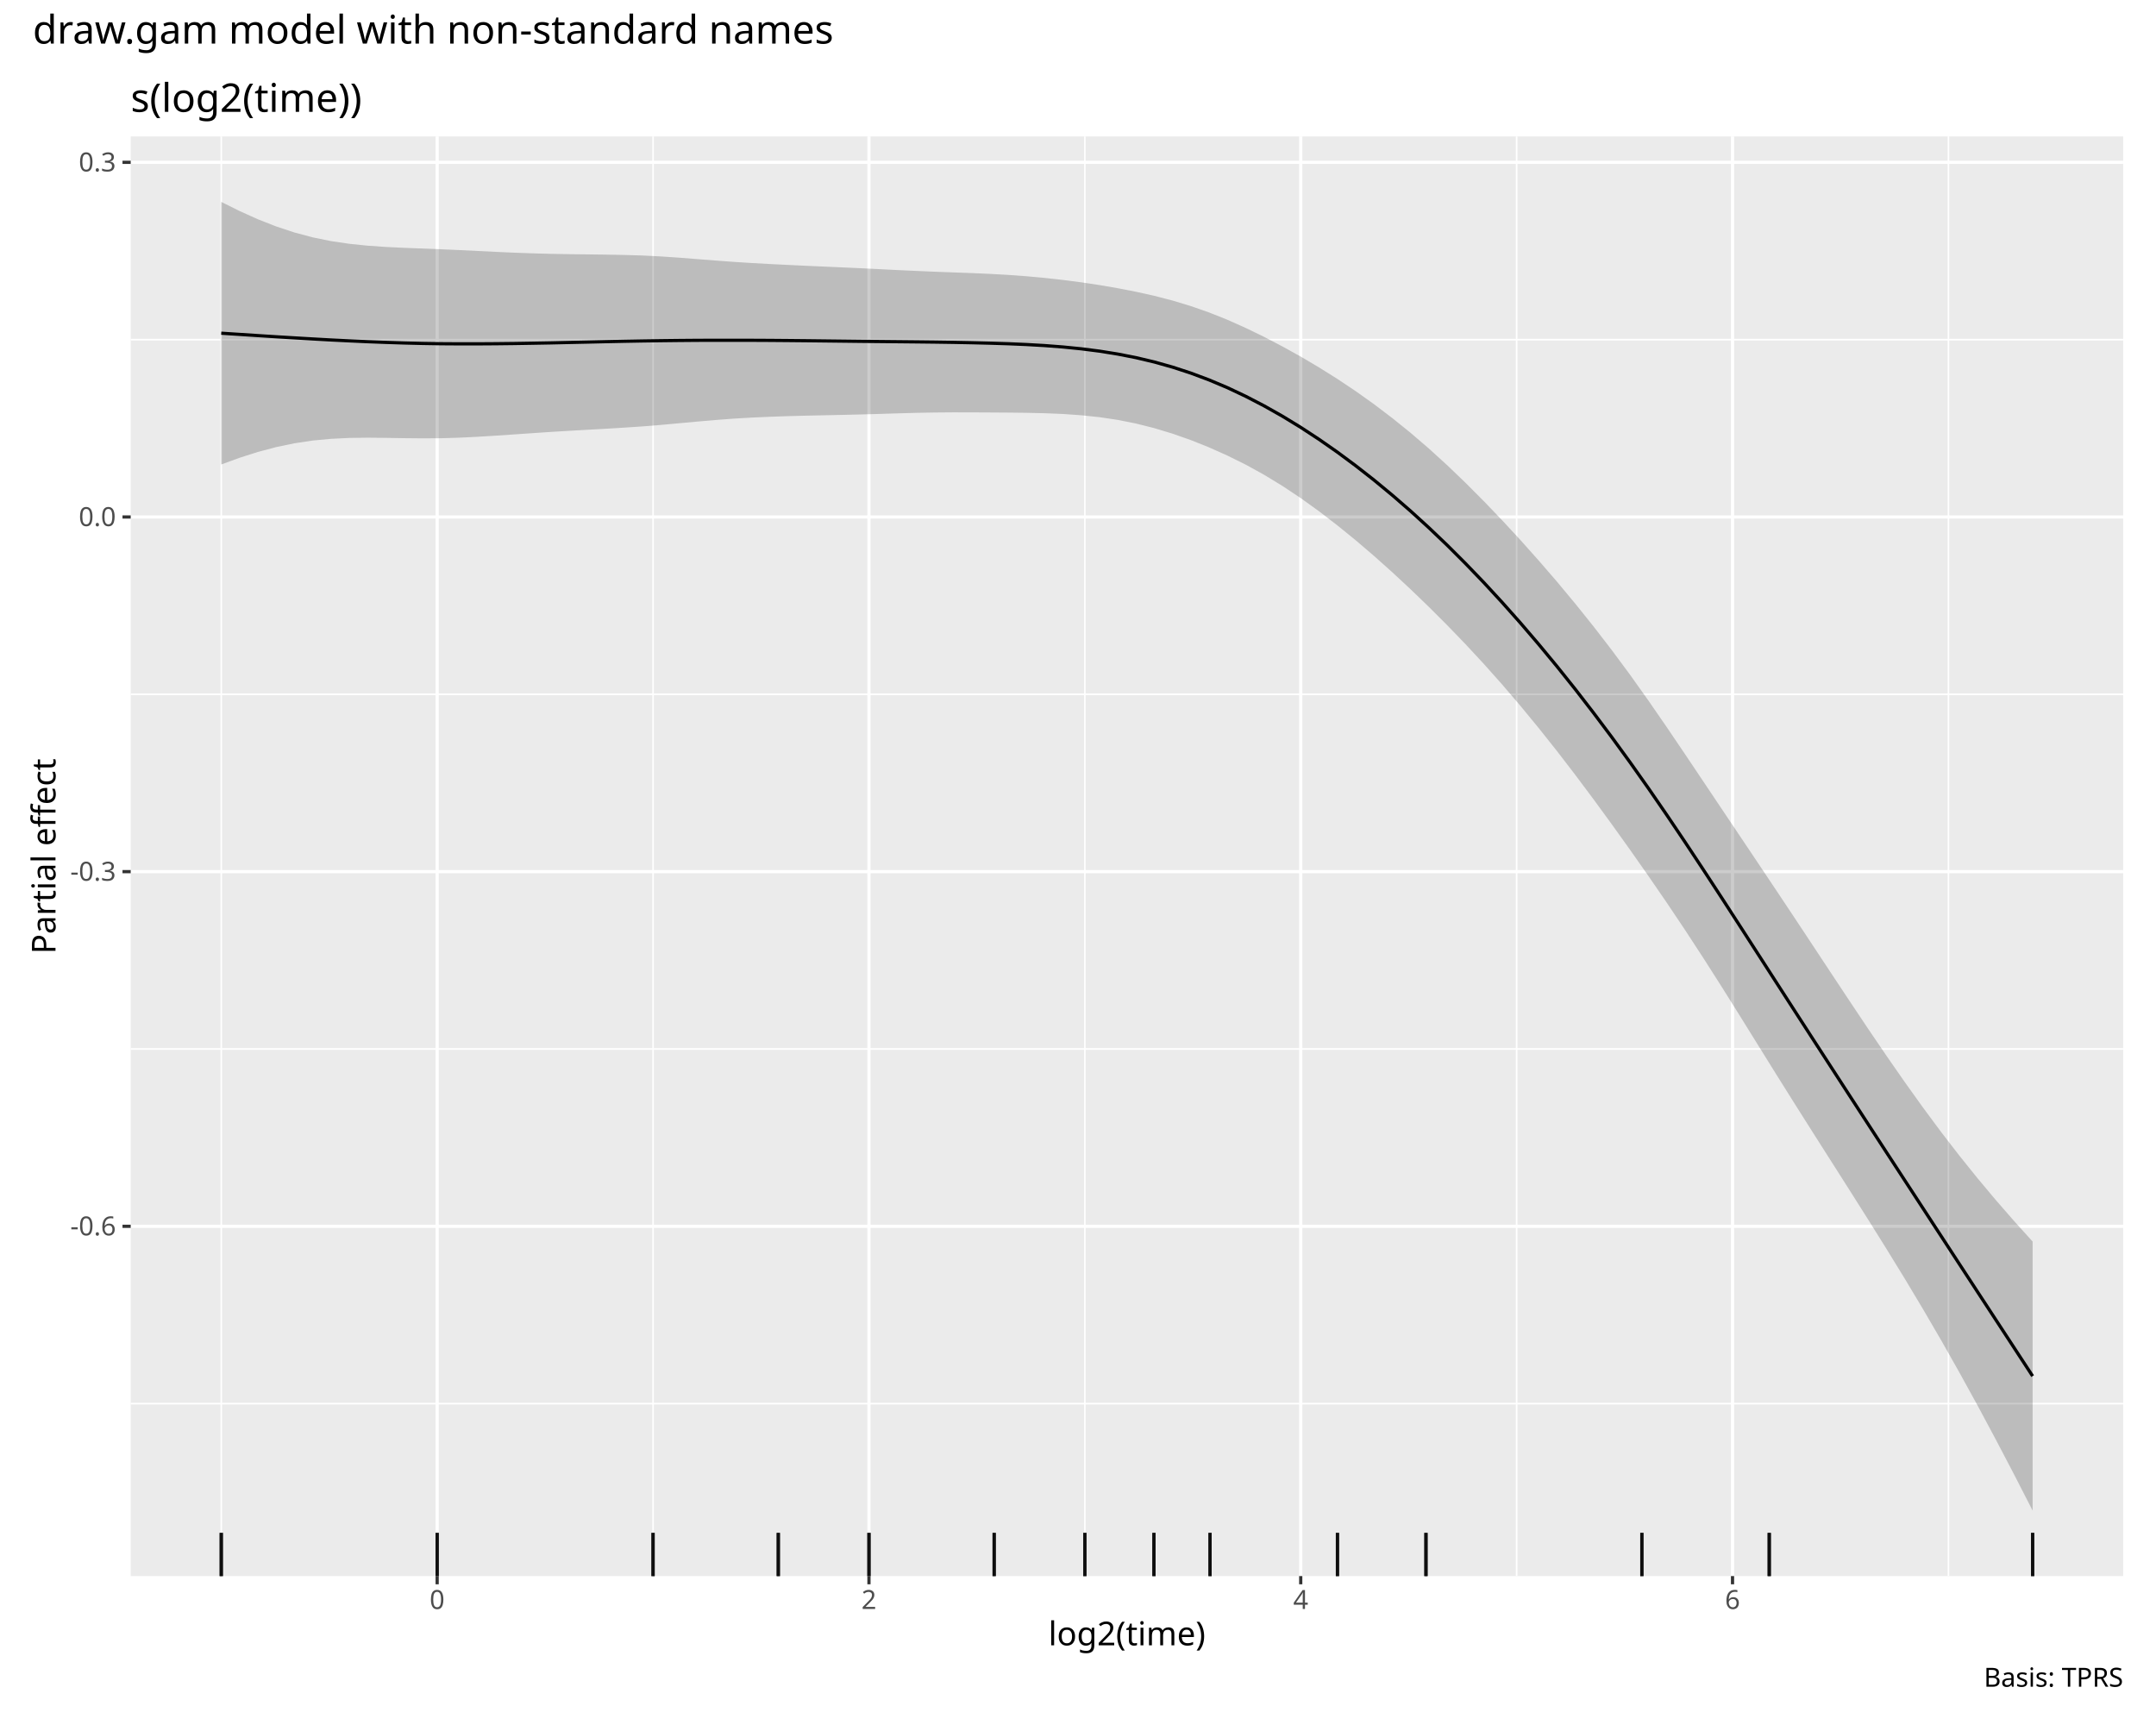
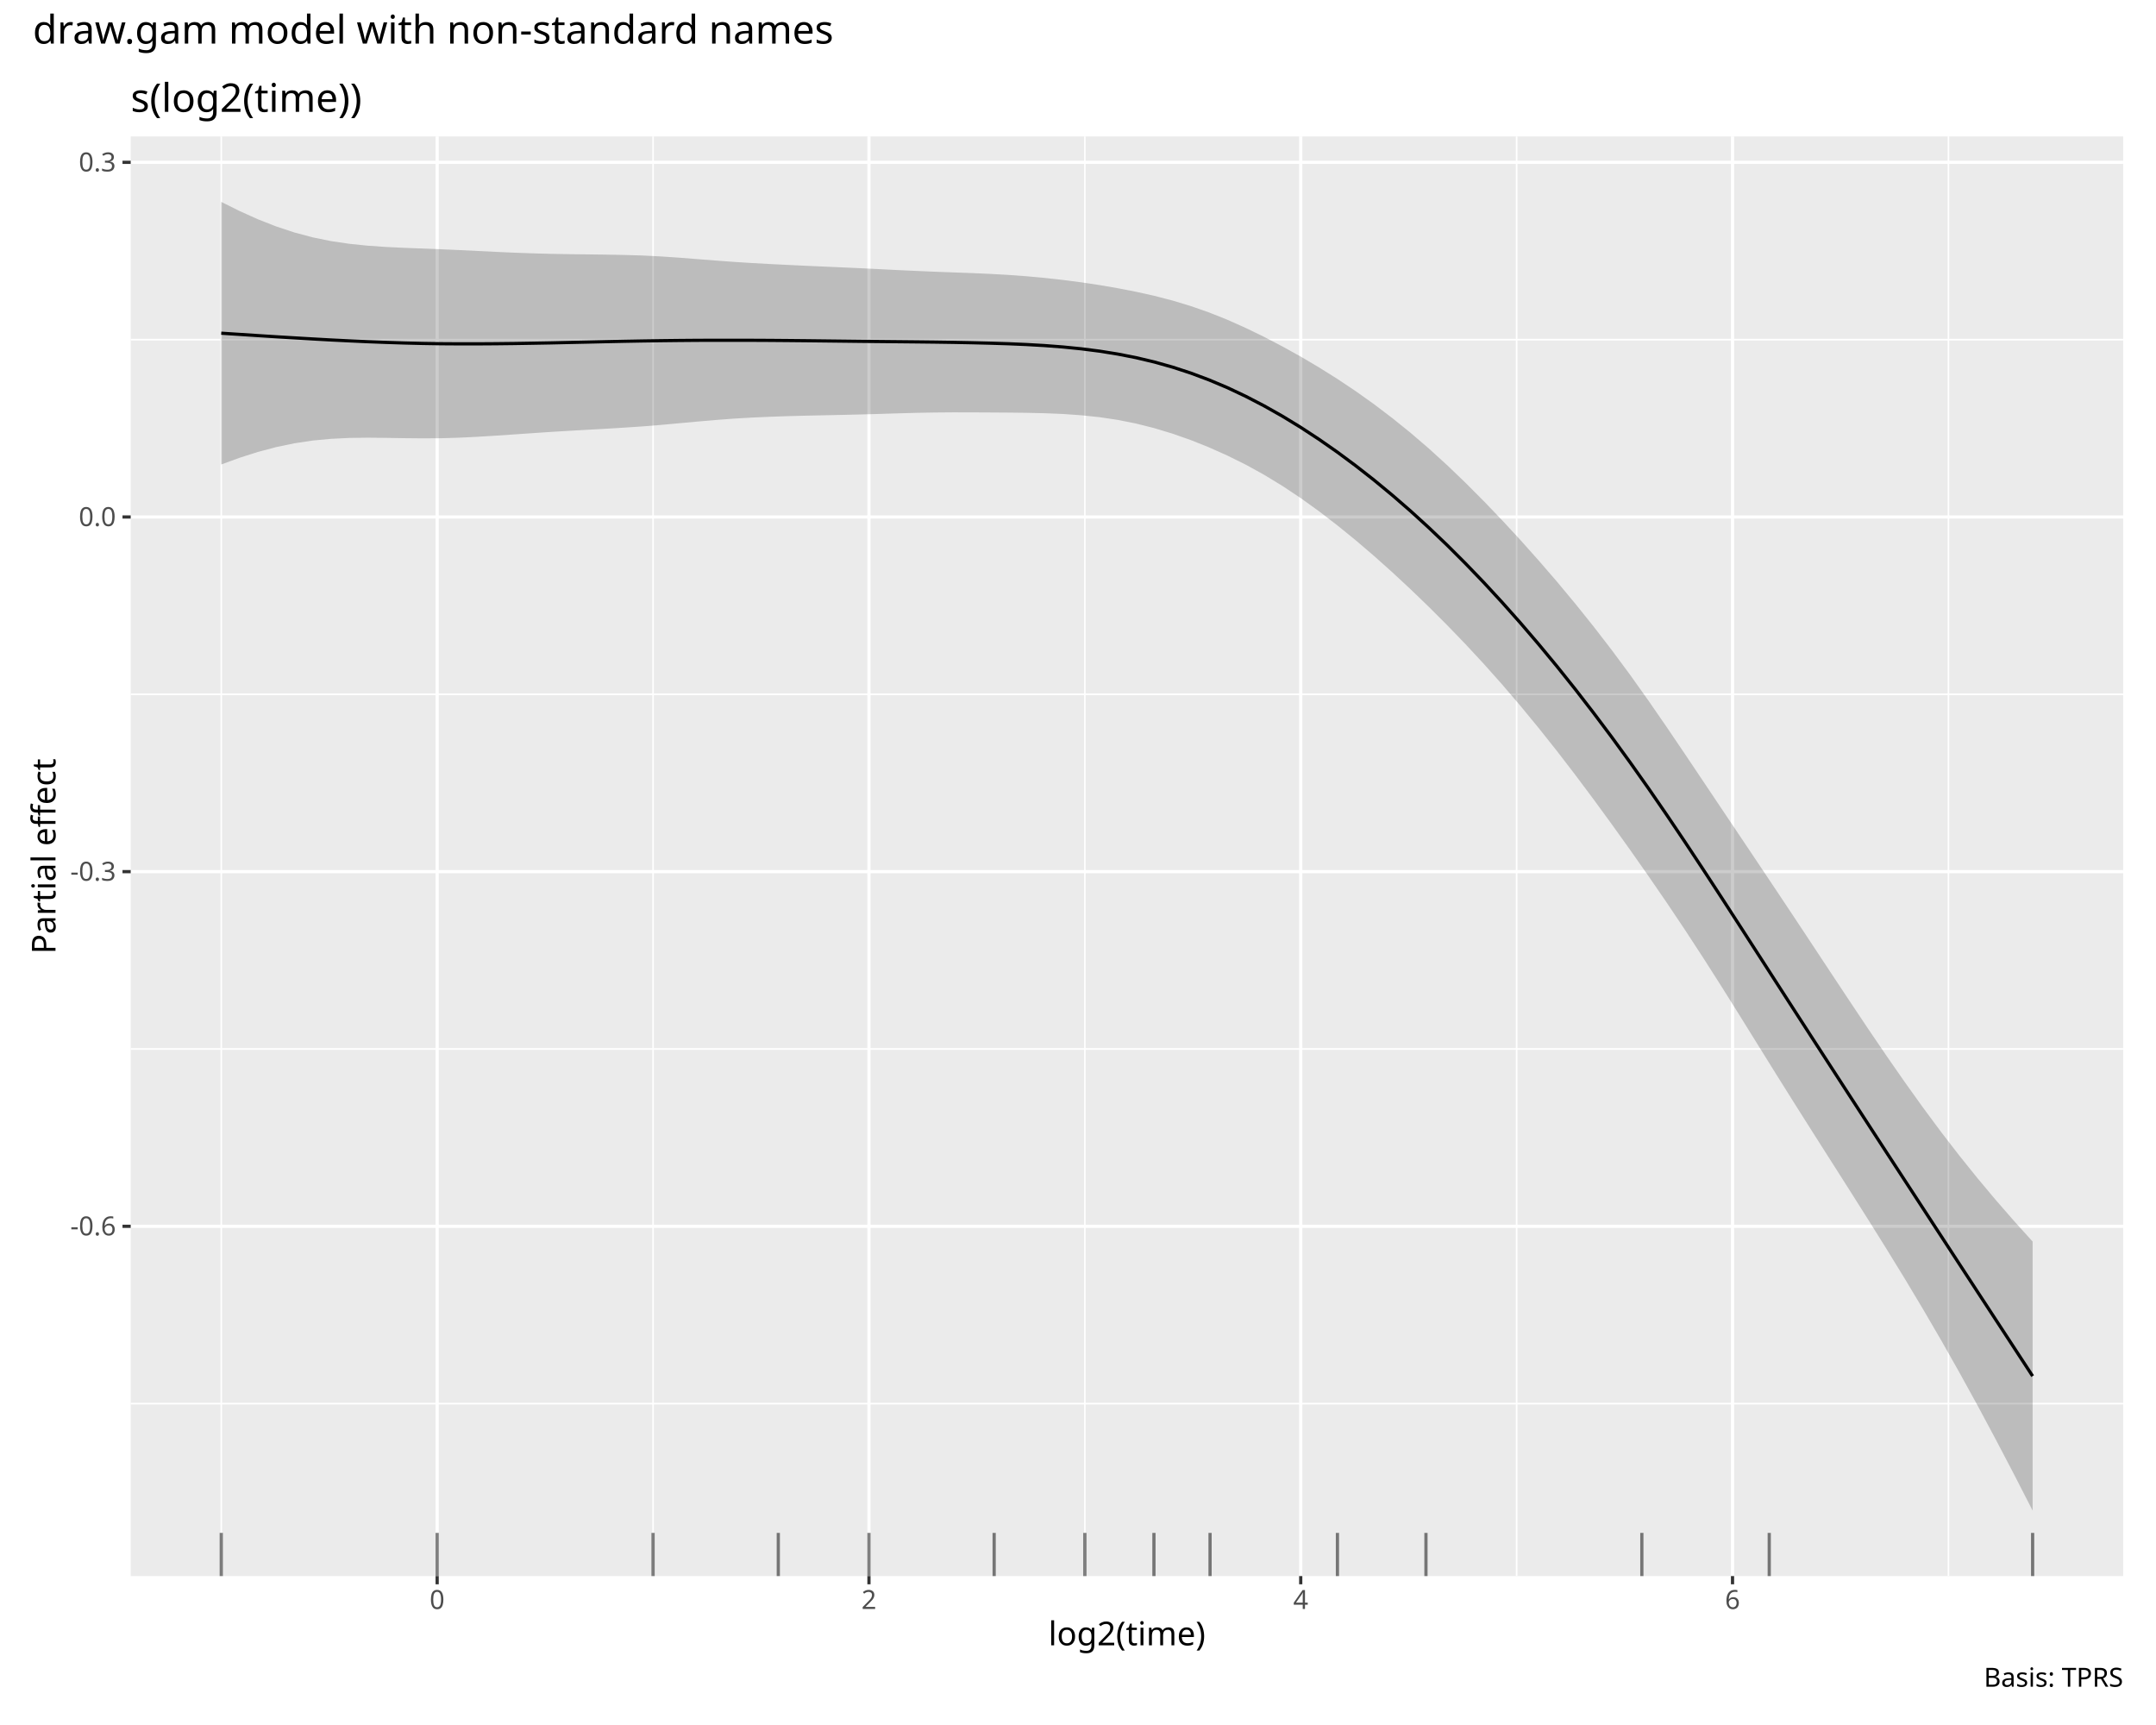
<svg xmlns="http://www.w3.org/2000/svg" class="svglite" data-engine-version="2.0" width="720.00pt" height="576.00pt" viewBox="0 0 720.00 576.00">
  <defs>
    <style type="text/css">
    .svglite line, .svglite polyline, .svglite polygon, .svglite path, .svglite rect, .svglite circle {
      fill: none;
      stroke: #000000;
      stroke-linecap: round;
      stroke-linejoin: round;
      stroke-miterlimit: 10.00;
    }
  </style>
  </defs>
  <rect width="100%" height="100%" style="stroke: none; fill: #FFFFFF;" />
  <defs>
    <clipPath id="cpMC4wMHw3MjAuMDB8MC4wMHw1NzYuMDA=">
      <rect x="0.00" y="0.00" width="720.00" height="576.00" />
    </clipPath>
  </defs>
  <g clip-path="url(#cpMC4wMHw3MjAuMDB8MC4wMHw1NzYuMDA=)">
    <rect x="0.00" y="0.00" width="720.00" height="576.00" style="stroke-width: 1.07; stroke: #FFFFFF; fill: #FFFFFF;" />
  </g>
  <defs>
    <clipPath id="cpNDMuNjV8NzA5LjA0fDQ1LjU3fDUyNi4yNw==">
      <rect x="43.65" y="45.57" width="665.39" height="480.70" />
    </clipPath>
  </defs>
  <g clip-path="url(#cpNDMuNjV8NzA5LjA0fDQ1LjU3fDUyNi4yNw==)">
</g>
  <g clip-path="url(#cpMC4wMHw3MjAuMDB8MC4wMHw1NzYuMDA=)">
</g>
  <defs>
    <clipPath id="cpNS40OHw3MTQuNTJ8MjIuNzh8NTcwLjUy">
      <rect x="5.48" y="22.78" width="709.04" height="547.74" />
    </clipPath>
  </defs>
  <g clip-path="url(#cpNS40OHw3MTQuNTJ8MjIuNzh8NTcwLjUy)">
    <rect x="5.48" y="22.78" width="709.04" height="547.74" style="stroke-width: 1.07; stroke: #FFFFFF; fill: #FFFFFF;" />
  </g>
  <g clip-path="url(#cpMC4wMHw3MjAuMDB8MC4wMHw1NzYuMDA=)">
</g>
  <g clip-path="url(#cpNDMuNjV8NzA5LjA0fDQ1LjU3fDUyNi4yNw==)">
    <rect x="43.65" y="45.57" width="665.39" height="480.70" style="stroke-width: 1.07; stroke: none; fill: #EBEBEB;" />
    <polyline points="43.65,468.69 709.04,468.69 " style="stroke-width: 0.53; stroke: #FFFFFF; stroke-linecap: butt;" />
    <polyline points="43.65,350.27 709.04,350.27 " style="stroke-width: 0.53; stroke: #FFFFFF; stroke-linecap: butt;" />
    <polyline points="43.65,231.84 709.04,231.84 " style="stroke-width: 0.53; stroke: #FFFFFF; stroke-linecap: butt;" />
    <polyline points="43.65,113.42 709.04,113.42 " style="stroke-width: 0.53; stroke: #FFFFFF; stroke-linecap: butt;" />
    <polyline points="73.89,526.27 73.89,45.57 " style="stroke-width: 0.53; stroke: #FFFFFF; stroke-linecap: butt;" />
    <polyline points="218.09,526.27 218.09,45.57 " style="stroke-width: 0.53; stroke: #FFFFFF; stroke-linecap: butt;" />
    <polyline points="362.29,526.27 362.29,45.57 " style="stroke-width: 0.53; stroke: #FFFFFF; stroke-linecap: butt;" />
    <polyline points="506.48,526.27 506.48,45.57 " style="stroke-width: 0.53; stroke: #FFFFFF; stroke-linecap: butt;" />
    <polyline points="650.68,526.27 650.68,45.57 " style="stroke-width: 0.53; stroke: #FFFFFF; stroke-linecap: butt;" />
    <polyline points="43.65,409.48 709.04,409.48 " style="stroke-width: 1.07; stroke: #FFFFFF; stroke-linecap: butt;" />
    <polyline points="43.65,291.05 709.04,291.05 " style="stroke-width: 1.07; stroke: #FFFFFF; stroke-linecap: butt;" />
    <polyline points="43.65,172.63 709.04,172.63 " style="stroke-width: 1.07; stroke: #FFFFFF; stroke-linecap: butt;" />
    <polyline points="43.65,54.20 709.04,54.20 " style="stroke-width: 1.07; stroke: #FFFFFF; stroke-linecap: butt;" />
    <polyline points="145.99,526.27 145.99,45.57 " style="stroke-width: 1.07; stroke: #FFFFFF; stroke-linecap: butt;" />
    <polyline points="290.19,526.27 290.19,45.57 " style="stroke-width: 1.07; stroke: #FFFFFF; stroke-linecap: butt;" />
    <polyline points="434.38,526.27 434.38,45.57 " style="stroke-width: 1.07; stroke: #FFFFFF; stroke-linecap: butt;" />
    <polyline points="578.58,526.27 578.58,45.57 " style="stroke-width: 1.07; stroke: #FFFFFF; stroke-linecap: butt;" />
    <polygon points="73.89,67.42 80.00,70.46 86.11,73.21 92.22,75.61 98.33,77.63 104.44,79.26 110.55,80.51 116.66,81.41 122.77,82.04 128.88,82.46 134.99,82.75 141.10,82.99 147.21,83.23 153.32,83.50 159.44,83.80 165.55,84.10 171.66,84.37 177.77,84.59 183.88,84.76 189.99,84.87 196.10,84.94 202.21,85.02 208.32,85.13 214.43,85.31 220.54,85.62 226.65,86.03 232.76,86.51 238.87,86.99 244.98,87.44 251.09,87.83 257.20,88.17 263.31,88.47 269.42,88.76 275.53,89.03 281.64,89.30 287.75,89.58 293.86,89.88 299.97,90.19 306.08,90.47 312.19,90.73 318.30,90.96 324.41,91.18 330.52,91.45 336.63,91.79 342.74,92.24 348.85,92.80 354.96,93.48 361.07,94.27 367.18,95.19 373.29,96.24 379.40,97.43 385.51,98.79 391.62,100.37 397.73,102.22 403.84,104.36 409.95,106.80 416.06,109.53 422.17,112.50 428.28,115.69 434.39,119.08 440.50,122.69 446.61,126.52 452.72,130.60 458.83,134.95 464.94,139.59 471.05,144.51 477.16,149.76 483.27,155.32 489.38,161.18 495.49,167.31 501.60,173.68 507.71,180.29 513.82,187.13 519.93,194.20 526.04,201.54 532.15,209.16 538.26,217.08 544.37,225.33 550.48,233.92 556.59,242.77 562.70,251.80 568.81,260.91 574.92,270.03 581.03,279.14 587.14,288.25 593.25,297.39 599.36,306.57 605.47,315.81 611.58,325.06 617.69,334.28 623.80,343.43 629.91,352.42 636.03,361.22 642.14,369.76 648.25,378.00 654.36,385.92 660.47,393.51 666.58,400.80 672.69,407.81 678.80,414.57 678.80,504.42 672.69,492.50 666.58,480.83 660.47,469.42 654.36,458.32 648.25,447.53 642.14,437.05 636.03,426.85 629.91,416.89 623.80,407.11 617.69,397.45 611.58,387.85 605.47,378.25 599.36,368.59 593.25,358.85 587.14,349.03 581.03,339.19 574.92,329.44 568.81,319.86 562.70,310.50 556.59,301.38 550.48,292.49 544.37,283.78 538.26,275.24 532.15,266.88 526.04,258.71 519.93,250.76 513.82,243.07 507.71,235.65 501.60,228.51 495.49,221.65 489.38,215.07 483.27,208.74 477.16,202.64 471.05,196.75 464.94,191.07 458.83,185.61 452.72,180.39 446.61,175.43 440.50,170.73 434.39,166.33 428.28,162.27 422.17,158.55 416.06,155.18 409.95,152.15 403.84,149.42 397.73,146.97 391.62,144.82 385.51,142.97 379.40,141.43 373.29,140.21 367.18,139.30 361.07,138.66 354.96,138.23 348.85,137.98 342.74,137.84 336.63,137.77 330.52,137.73 324.41,137.70 318.30,137.69 312.19,137.74 306.08,137.85 299.97,138.02 293.86,138.21 287.75,138.38 281.64,138.53 275.53,138.66 269.42,138.79 263.31,138.95 257.20,139.16 251.09,139.43 244.98,139.79 238.87,140.25 232.76,140.78 226.65,141.34 220.54,141.90 214.43,142.39 208.32,142.80 202.21,143.17 196.10,143.51 189.99,143.86 183.88,144.23 177.77,144.64 171.66,145.06 165.55,145.47 159.44,145.85 153.32,146.15 147.21,146.33 141.10,146.37 134.99,146.31 128.88,146.21 122.77,146.15 116.66,146.23 110.55,146.53 104.44,147.10 98.33,148.02 92.22,149.29 86.11,150.91 80.00,152.86 73.89,155.09 " style="stroke-width: 0.00; stroke: none; stroke-linecap: butt; fill: #000000; fill-opacity: 0.20;" />
    <polyline points="73.89,67.42 80.00,70.46 86.11,73.21 92.22,75.61 98.33,77.63 104.44,79.26 110.55,80.51 116.66,81.41 122.77,82.04 128.88,82.46 134.99,82.75 141.10,82.99 147.21,83.23 153.32,83.50 159.44,83.80 165.55,84.10 171.66,84.37 177.77,84.59 183.88,84.76 189.99,84.87 196.10,84.94 202.21,85.02 208.32,85.13 214.43,85.31 220.54,85.62 226.65,86.03 232.76,86.51 238.87,86.99 244.98,87.44 251.09,87.83 257.20,88.17 263.31,88.47 269.42,88.76 275.53,89.03 281.64,89.30 287.75,89.58 293.86,89.88 299.97,90.19 306.08,90.47 312.19,90.73 318.30,90.96 324.41,91.18 330.52,91.45 336.63,91.79 342.74,92.24 348.85,92.80 354.96,93.48 361.07,94.27 367.18,95.19 373.29,96.24 379.40,97.43 385.51,98.79 391.62,100.37 397.73,102.22 403.84,104.36 409.95,106.80 416.06,109.53 422.17,112.50 428.28,115.69 434.39,119.08 440.50,122.69 446.61,126.52 452.72,130.60 458.83,134.95 464.94,139.59 471.05,144.51 477.16,149.76 483.27,155.32 489.38,161.18 495.49,167.31 501.60,173.68 507.71,180.29 513.82,187.13 519.93,194.20 526.04,201.54 532.15,209.16 538.26,217.08 544.37,225.33 550.48,233.92 556.59,242.77 562.70,251.80 568.81,260.91 574.92,270.03 581.03,279.14 587.14,288.25 593.25,297.39 599.36,306.57 605.47,315.81 611.58,325.06 617.69,334.28 623.80,343.43 629.91,352.42 636.03,361.22 642.14,369.76 648.25,378.00 654.36,385.92 660.47,393.51 666.58,400.80 672.69,407.81 678.80,414.57 " style="stroke-width: 1.07; stroke: none; stroke-linecap: butt;" />
    <polyline points="678.80,504.42 672.69,492.50 666.58,480.83 660.47,469.42 654.36,458.32 648.25,447.53 642.14,437.05 636.03,426.85 629.91,416.89 623.80,407.11 617.69,397.45 611.58,387.85 605.47,378.25 599.36,368.59 593.25,358.85 587.14,349.03 581.03,339.19 574.92,329.44 568.81,319.86 562.70,310.50 556.59,301.38 550.48,292.49 544.37,283.78 538.26,275.24 532.15,266.88 526.04,258.71 519.93,250.76 513.82,243.07 507.71,235.65 501.60,228.51 495.49,221.65 489.38,215.07 483.27,208.74 477.16,202.64 471.05,196.75 464.94,191.07 458.83,185.61 452.72,180.39 446.61,175.43 440.50,170.73 434.39,166.33 428.28,162.27 422.17,158.55 416.06,155.18 409.95,152.15 403.84,149.42 397.73,146.97 391.62,144.82 385.51,142.97 379.40,141.43 373.29,140.21 367.18,139.30 361.07,138.66 354.96,138.23 348.85,137.98 342.74,137.84 336.63,137.77 330.52,137.73 324.41,137.70 318.30,137.69 312.19,137.74 306.08,137.85 299.97,138.02 293.86,138.21 287.75,138.38 281.64,138.53 275.53,138.66 269.42,138.79 263.31,138.95 257.20,139.16 251.09,139.43 244.98,139.79 238.87,140.25 232.76,140.78 226.65,141.34 220.54,141.90 214.43,142.39 208.32,142.80 202.21,143.17 196.10,143.51 189.99,143.86 183.88,144.23 177.77,144.64 171.66,145.06 165.55,145.47 159.44,145.85 153.32,146.15 147.21,146.33 141.10,146.37 134.99,146.31 128.88,146.21 122.77,146.15 116.66,146.23 110.55,146.53 104.44,147.10 98.33,148.02 92.22,149.29 86.11,150.91 80.00,152.86 73.89,155.09 " style="stroke-width: 1.07; stroke: none; stroke-linecap: butt;" />
    <polyline points="73.89,111.26 80.00,111.66 86.11,112.06 92.22,112.45 98.33,112.82 104.44,113.18 110.55,113.52 116.66,113.82 122.77,114.10 128.88,114.33 134.99,114.53 141.10,114.68 147.21,114.78 153.32,114.82 159.44,114.82 165.55,114.78 171.66,114.71 177.77,114.61 183.88,114.50 189.99,114.36 196.10,114.23 202.21,114.09 208.32,113.96 214.43,113.85 220.54,113.76 226.65,113.69 232.76,113.64 238.87,113.62 244.98,113.62 251.09,113.63 257.20,113.66 263.31,113.71 269.42,113.77 275.53,113.84 281.64,113.91 287.75,113.98 293.86,114.04 299.97,114.10 306.08,114.16 312.19,114.23 318.30,114.32 324.41,114.44 330.52,114.59 336.63,114.78 342.74,115.04 348.85,115.39 354.96,115.86 361.07,116.47 367.18,117.25 373.29,118.23 379.40,119.43 385.51,120.88 391.62,122.60 397.73,124.60 403.84,126.89 409.95,129.47 416.06,132.36 422.17,135.53 428.28,138.98 434.39,142.71 440.50,146.71 446.61,150.97 452.72,155.50 458.83,160.28 464.94,165.33 471.05,170.63 477.16,176.20 483.27,182.03 489.38,188.13 495.49,194.48 501.60,201.10 507.71,207.97 513.82,215.10 519.93,222.48 526.04,230.12 532.15,238.02 538.26,246.16 544.37,254.56 550.48,263.20 556.59,272.08 562.70,281.15 568.81,290.38 574.92,299.73 581.03,309.17 587.14,318.64 593.25,328.12 599.36,337.58 605.47,347.03 611.58,356.45 617.69,365.87 623.80,375.27 629.91,384.66 636.03,394.04 642.14,403.40 648.25,412.76 654.36,422.12 660.47,431.47 666.58,440.81 672.69,450.15 678.80,459.50 " style="stroke-width: 1.07; stroke-linecap: butt;" />
    <line x1="73.89" y1="526.27" x2="73.89" y2="511.85" style="stroke-width: 1.07; stroke: #000000; stroke-opacity: 0.50; stroke-linecap: butt;" />
    <line x1="145.99" y1="526.27" x2="145.99" y2="511.85" style="stroke-width: 1.07; stroke: #000000; stroke-opacity: 0.50; stroke-linecap: butt;" />
    <line x1="218.09" y1="526.27" x2="218.09" y2="511.85" style="stroke-width: 1.07; stroke: #000000; stroke-opacity: 0.50; stroke-linecap: butt;" />
    <line x1="259.91" y1="526.27" x2="259.91" y2="511.85" style="stroke-width: 1.07; stroke: #000000; stroke-opacity: 0.50; stroke-linecap: butt;" />
    <line x1="290.19" y1="526.27" x2="290.19" y2="511.85" style="stroke-width: 1.07; stroke: #000000; stroke-opacity: 0.50; stroke-linecap: butt;" />
    <line x1="332.00" y1="526.27" x2="332.00" y2="511.85" style="stroke-width: 1.07; stroke: #000000; stroke-opacity: 0.50; stroke-linecap: butt;" />
    <line x1="362.29" y1="526.27" x2="362.29" y2="511.85" style="stroke-width: 1.07; stroke: #000000; stroke-opacity: 0.50; stroke-linecap: butt;" />
    <line x1="385.36" y1="526.27" x2="385.36" y2="511.85" style="stroke-width: 1.07; stroke: #000000; stroke-opacity: 0.50; stroke-linecap: butt;" />
    <line x1="404.10" y1="526.27" x2="404.10" y2="511.85" style="stroke-width: 1.07; stroke: #000000; stroke-opacity: 0.50; stroke-linecap: butt;" />
    <line x1="446.64" y1="526.27" x2="446.64" y2="511.85" style="stroke-width: 1.07; stroke: #000000; stroke-opacity: 0.50; stroke-linecap: butt;" />
    <line x1="476.20" y1="526.27" x2="476.20" y2="511.85" style="stroke-width: 1.07; stroke: #000000; stroke-opacity: 0.50; stroke-linecap: butt;" />
    <line x1="548.30" y1="526.27" x2="548.30" y2="511.85" style="stroke-width: 1.07; stroke: #000000; stroke-opacity: 0.50; stroke-linecap: butt;" />
    <line x1="590.84" y1="526.27" x2="590.84" y2="511.85" style="stroke-width: 1.07; stroke: #000000; stroke-opacity: 0.50; stroke-linecap: butt;" />
    <line x1="678.80" y1="526.27" x2="678.80" y2="511.85" style="stroke-width: 1.07; stroke: #000000; stroke-opacity: 0.50; stroke-linecap: butt;" />
-     <line x1="73.89" y1="526.27" x2="73.89" y2="511.85" style="stroke-width: 1.07; stroke: #000000; stroke-opacity: 0.50; stroke-linecap: butt;" />
-     <line x1="145.99" y1="526.27" x2="145.99" y2="511.85" style="stroke-width: 1.07; stroke: #000000; stroke-opacity: 0.50; stroke-linecap: butt;" />
-     <line x1="218.09" y1="526.27" x2="218.09" y2="511.85" style="stroke-width: 1.07; stroke: #000000; stroke-opacity: 0.50; stroke-linecap: butt;" />
-     <line x1="259.91" y1="526.27" x2="259.91" y2="511.85" style="stroke-width: 1.07; stroke: #000000; stroke-opacity: 0.50; stroke-linecap: butt;" />
-     <line x1="290.19" y1="526.27" x2="290.19" y2="511.85" style="stroke-width: 1.07; stroke: #000000; stroke-opacity: 0.50; stroke-linecap: butt;" />
-     <line x1="332.00" y1="526.27" x2="332.00" y2="511.85" style="stroke-width: 1.07; stroke: #000000; stroke-opacity: 0.50; stroke-linecap: butt;" />
-     <line x1="362.29" y1="526.27" x2="362.29" y2="511.85" style="stroke-width: 1.07; stroke: #000000; stroke-opacity: 0.50; stroke-linecap: butt;" />
-     <line x1="385.36" y1="526.27" x2="385.36" y2="511.85" style="stroke-width: 1.07; stroke: #000000; stroke-opacity: 0.50; stroke-linecap: butt;" />
-     <line x1="404.10" y1="526.27" x2="404.10" y2="511.85" style="stroke-width: 1.07; stroke: #000000; stroke-opacity: 0.50; stroke-linecap: butt;" />
-     <line x1="446.64" y1="526.27" x2="446.64" y2="511.85" style="stroke-width: 1.07; stroke: #000000; stroke-opacity: 0.50; stroke-linecap: butt;" />
-     <line x1="476.20" y1="526.27" x2="476.20" y2="511.85" style="stroke-width: 1.07; stroke: #000000; stroke-opacity: 0.50; stroke-linecap: butt;" />
-     <line x1="548.30" y1="526.27" x2="548.30" y2="511.85" style="stroke-width: 1.07; stroke: #000000; stroke-opacity: 0.50; stroke-linecap: butt;" />
-     <line x1="590.84" y1="526.27" x2="590.84" y2="511.85" style="stroke-width: 1.07; stroke: #000000; stroke-opacity: 0.50; stroke-linecap: butt;" />
-     <line x1="678.80" y1="526.27" x2="678.80" y2="511.85" style="stroke-width: 1.07; stroke: #000000; stroke-opacity: 0.50; stroke-linecap: butt;" />
-     <line x1="73.89" y1="526.27" x2="73.89" y2="511.85" style="stroke-width: 1.07; stroke: #000000; stroke-opacity: 0.50; stroke-linecap: butt;" />
-     <line x1="145.99" y1="526.27" x2="145.99" y2="511.85" style="stroke-width: 1.07; stroke: #000000; stroke-opacity: 0.50; stroke-linecap: butt;" />
-     <line x1="218.09" y1="526.27" x2="218.09" y2="511.85" style="stroke-width: 1.07; stroke: #000000; stroke-opacity: 0.50; stroke-linecap: butt;" />
-     <line x1="259.91" y1="526.27" x2="259.91" y2="511.85" style="stroke-width: 1.07; stroke: #000000; stroke-opacity: 0.50; stroke-linecap: butt;" />
-     <line x1="290.19" y1="526.27" x2="290.19" y2="511.85" style="stroke-width: 1.07; stroke: #000000; stroke-opacity: 0.50; stroke-linecap: butt;" />
-     <line x1="332.00" y1="526.27" x2="332.00" y2="511.85" style="stroke-width: 1.07; stroke: #000000; stroke-opacity: 0.50; stroke-linecap: butt;" />
-     <line x1="362.29" y1="526.27" x2="362.29" y2="511.85" style="stroke-width: 1.07; stroke: #000000; stroke-opacity: 0.50; stroke-linecap: butt;" />
-     <line x1="385.36" y1="526.27" x2="385.36" y2="511.85" style="stroke-width: 1.07; stroke: #000000; stroke-opacity: 0.50; stroke-linecap: butt;" />
-     <line x1="404.10" y1="526.27" x2="404.10" y2="511.85" style="stroke-width: 1.07; stroke: #000000; stroke-opacity: 0.50; stroke-linecap: butt;" />
-     <line x1="446.64" y1="526.27" x2="446.64" y2="511.85" style="stroke-width: 1.07; stroke: #000000; stroke-opacity: 0.50; stroke-linecap: butt;" />
-     <line x1="476.20" y1="526.27" x2="476.20" y2="511.85" style="stroke-width: 1.07; stroke: #000000; stroke-opacity: 0.50; stroke-linecap: butt;" />
-     <line x1="548.30" y1="526.27" x2="548.30" y2="511.85" style="stroke-width: 1.07; stroke: #000000; stroke-opacity: 0.50; stroke-linecap: butt;" />
-     <line x1="590.84" y1="526.27" x2="590.84" y2="511.85" style="stroke-width: 1.07; stroke: #000000; stroke-opacity: 0.50; stroke-linecap: butt;" />
-     <line x1="678.80" y1="526.27" x2="678.80" y2="511.85" style="stroke-width: 1.07; stroke: #000000; stroke-opacity: 0.50; stroke-linecap: butt;" />
-     <line x1="73.89" y1="526.27" x2="73.89" y2="511.85" style="stroke-width: 1.07; stroke: #000000; stroke-opacity: 0.50; stroke-linecap: butt;" />
-     <line x1="145.99" y1="526.27" x2="145.99" y2="511.85" style="stroke-width: 1.07; stroke: #000000; stroke-opacity: 0.50; stroke-linecap: butt;" />
-     <line x1="218.09" y1="526.27" x2="218.09" y2="511.85" style="stroke-width: 1.07; stroke: #000000; stroke-opacity: 0.50; stroke-linecap: butt;" />
-     <line x1="259.91" y1="526.27" x2="259.91" y2="511.85" style="stroke-width: 1.07; stroke: #000000; stroke-opacity: 0.50; stroke-linecap: butt;" />
-     <line x1="290.19" y1="526.27" x2="290.19" y2="511.85" style="stroke-width: 1.07; stroke: #000000; stroke-opacity: 0.50; stroke-linecap: butt;" />
-     <line x1="332.00" y1="526.27" x2="332.00" y2="511.85" style="stroke-width: 1.07; stroke: #000000; stroke-opacity: 0.50; stroke-linecap: butt;" />
-     <line x1="362.29" y1="526.27" x2="362.29" y2="511.85" style="stroke-width: 1.07; stroke: #000000; stroke-opacity: 0.50; stroke-linecap: butt;" />
-     <line x1="385.36" y1="526.27" x2="385.36" y2="511.85" style="stroke-width: 1.07; stroke: #000000; stroke-opacity: 0.50; stroke-linecap: butt;" />
-     <line x1="404.10" y1="526.27" x2="404.10" y2="511.85" style="stroke-width: 1.07; stroke: #000000; stroke-opacity: 0.50; stroke-linecap: butt;" />
-     <line x1="446.64" y1="526.27" x2="446.64" y2="511.85" style="stroke-width: 1.07; stroke: #000000; stroke-opacity: 0.50; stroke-linecap: butt;" />
-     <line x1="476.20" y1="526.27" x2="476.20" y2="511.85" style="stroke-width: 1.07; stroke: #000000; stroke-opacity: 0.50; stroke-linecap: butt;" />
-     <line x1="548.30" y1="526.27" x2="548.30" y2="511.85" style="stroke-width: 1.07; stroke: #000000; stroke-opacity: 0.50; stroke-linecap: butt;" />
-     <line x1="590.84" y1="526.27" x2="590.84" y2="511.85" style="stroke-width: 1.07; stroke: #000000; stroke-opacity: 0.50; stroke-linecap: butt;" />
-     <line x1="678.80" y1="526.27" x2="678.80" y2="511.85" style="stroke-width: 1.07; stroke: #000000; stroke-opacity: 0.50; stroke-linecap: butt;" />
  </g>
  <g clip-path="url(#cpMC4wMHw3MjAuMDB8MC4wMHw1NzYuMDA=)">
    <text x="38.72" y="412.51" text-anchor="end" style="font-size: 8.80px; fill: #4D4D4D; font-family: sans;" textLength="15.16px" lengthAdjust="spacingAndGlyphs">-0.6</text>
    <text x="38.72" y="294.08" text-anchor="end" style="font-size: 8.80px; fill: #4D4D4D; font-family: sans;" textLength="15.16px" lengthAdjust="spacingAndGlyphs">-0.3</text>
    <text x="38.72" y="175.66" text-anchor="end" style="font-size: 8.80px; fill: #4D4D4D; font-family: sans;" textLength="12.23px" lengthAdjust="spacingAndGlyphs">0.0</text>
    <text x="38.72" y="57.23" text-anchor="end" style="font-size: 8.80px; fill: #4D4D4D; font-family: sans;" textLength="12.23px" lengthAdjust="spacingAndGlyphs">0.3</text>
    <polyline points="40.91,409.48 43.65,409.48 " style="stroke-width: 1.07; stroke: #333333; stroke-linecap: butt;" />
    <polyline points="40.91,291.05 43.65,291.05 " style="stroke-width: 1.07; stroke: #333333; stroke-linecap: butt;" />
    <polyline points="40.91,172.63 43.65,172.63 " style="stroke-width: 1.07; stroke: #333333; stroke-linecap: butt;" />
    <polyline points="40.91,54.20 43.65,54.20 " style="stroke-width: 1.07; stroke: #333333; stroke-linecap: butt;" />
    <polyline points="145.99,529.01 145.99,526.27 " style="stroke-width: 1.07; stroke: #333333; stroke-linecap: butt;" />
    <polyline points="290.19,529.01 290.19,526.27 " style="stroke-width: 1.07; stroke: #333333; stroke-linecap: butt;" />
    <polyline points="434.38,529.01 434.38,526.27 " style="stroke-width: 1.07; stroke: #333333; stroke-linecap: butt;" />
    <polyline points="578.58,529.01 578.58,526.27 " style="stroke-width: 1.07; stroke: #333333; stroke-linecap: butt;" />
    <text x="145.99" y="537.26" text-anchor="middle" style="font-size: 8.80px; fill: #4D4D4D; font-family: sans;" textLength="4.89px" lengthAdjust="spacingAndGlyphs">0</text>
    <text x="290.19" y="537.26" text-anchor="middle" style="font-size: 8.80px; fill: #4D4D4D; font-family: sans;" textLength="4.89px" lengthAdjust="spacingAndGlyphs">2</text>
    <text x="434.38" y="537.26" text-anchor="middle" style="font-size: 8.80px; fill: #4D4D4D; font-family: sans;" textLength="4.89px" lengthAdjust="spacingAndGlyphs">4</text>
    <text x="578.58" y="537.26" text-anchor="middle" style="font-size: 8.80px; fill: #4D4D4D; font-family: sans;" textLength="4.89px" lengthAdjust="spacingAndGlyphs">6</text>
    <text x="376.34" y="549.40" text-anchor="middle" style="font-size: 11.00px; font-family: sans;" textLength="48.91px" lengthAdjust="spacingAndGlyphs">log2(time)</text>
    <text transform="translate(18.53,285.92) rotate(-90)" text-anchor="middle" style="font-size: 11.00px; font-family: sans;" textLength="61.14px" lengthAdjust="spacingAndGlyphs">Partial effect</text>
    <text x="43.65" y="37.35" style="font-size: 13.20px; font-family: sans;" textLength="74.08px" lengthAdjust="spacingAndGlyphs">s(log2(time))</text>
    <text x="709.04" y="563.21" text-anchor="end" style="font-size: 8.80px; font-family: sans;" textLength="49.89px" lengthAdjust="spacingAndGlyphs">Basis: TPRS</text>
    <text x="10.96" y="14.56" style="font-size: 13.20px; font-family: sans;" textLength="249.50px" lengthAdjust="spacingAndGlyphs">draw.gam model with non-standard names</text>
  </g>
</svg>
